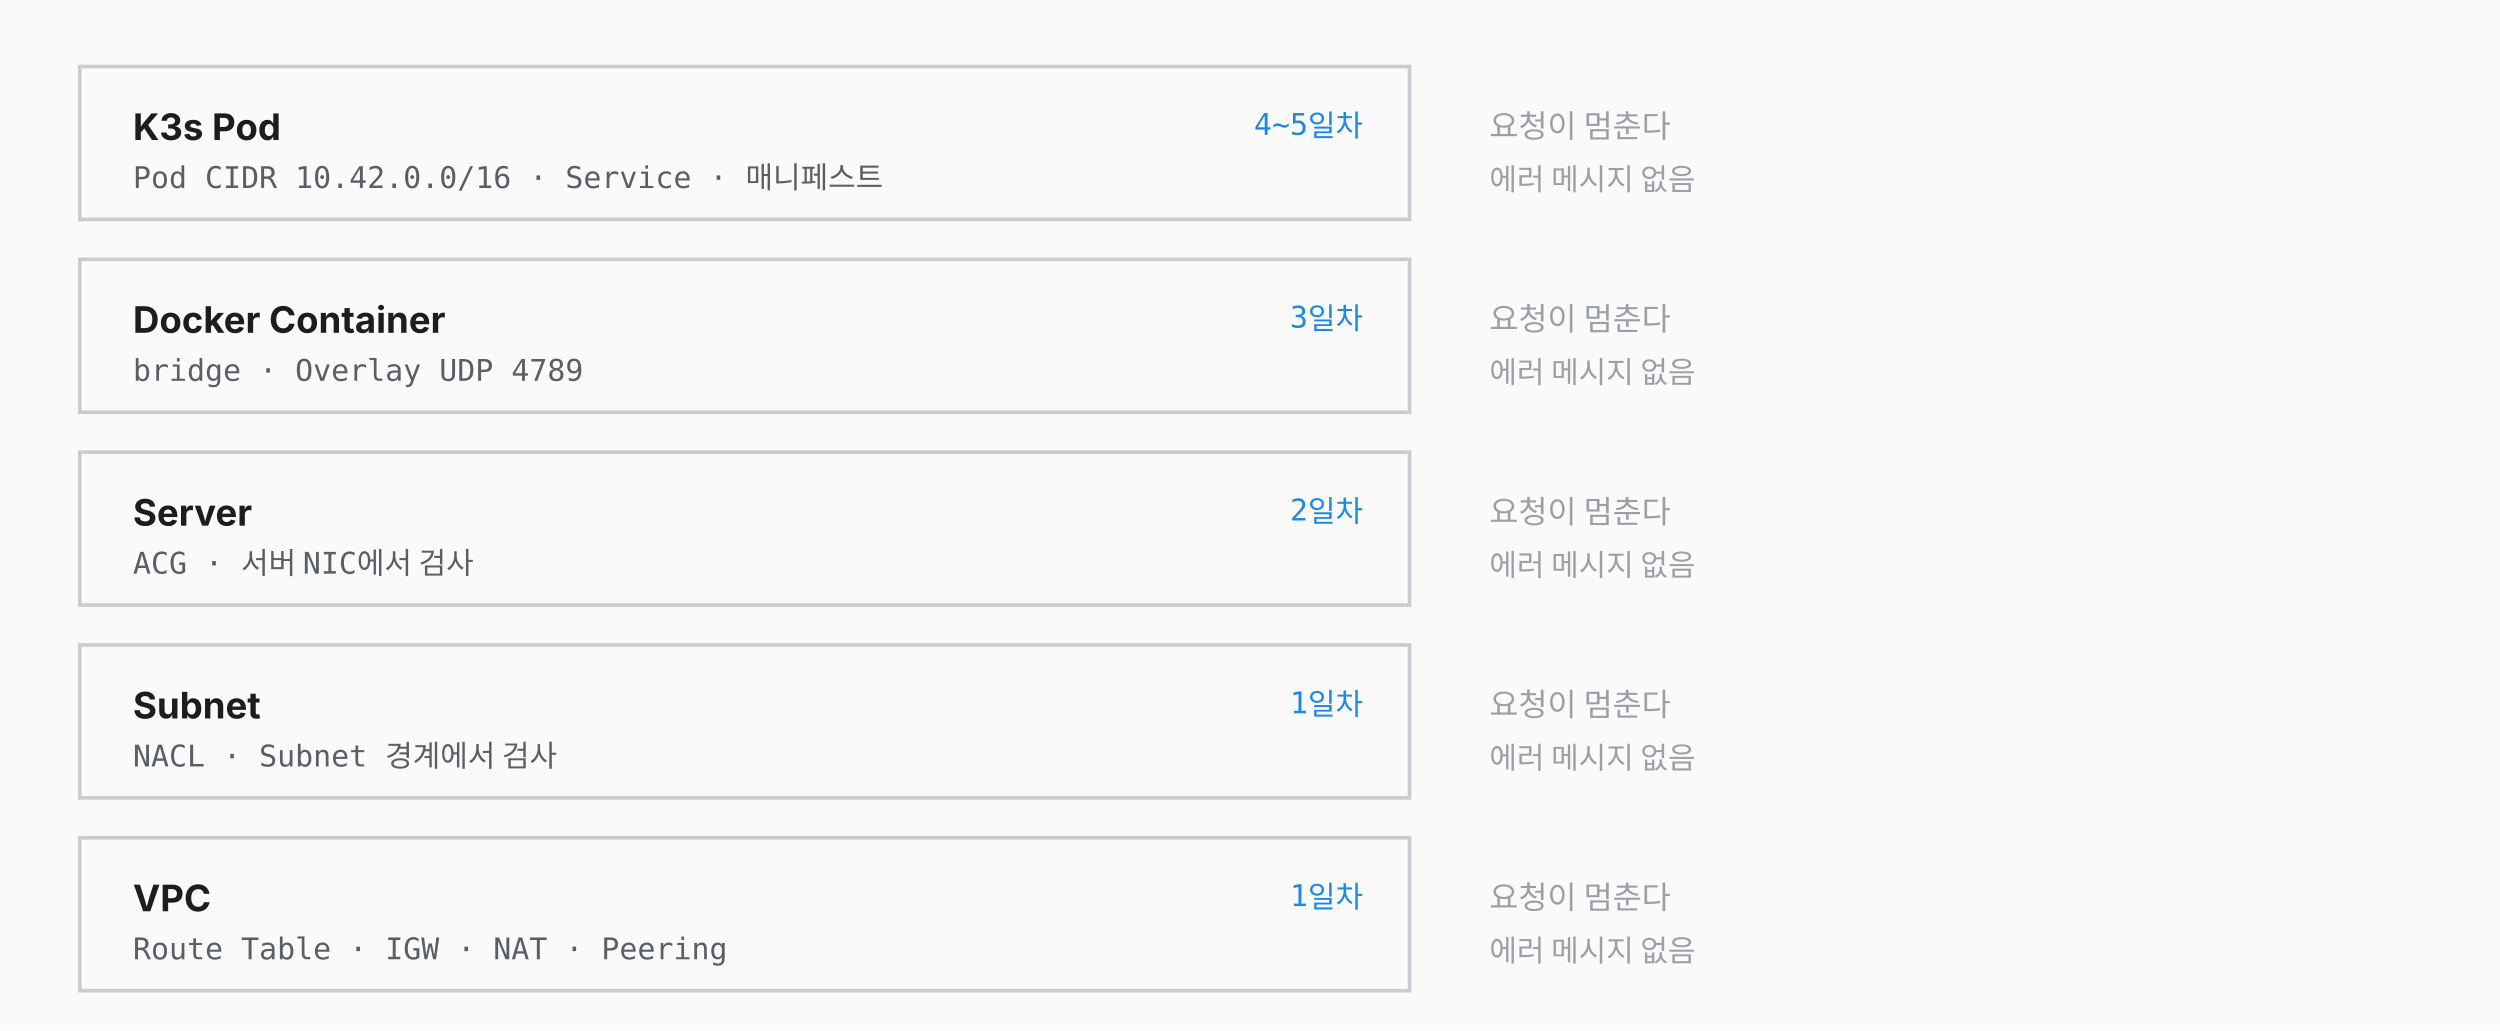
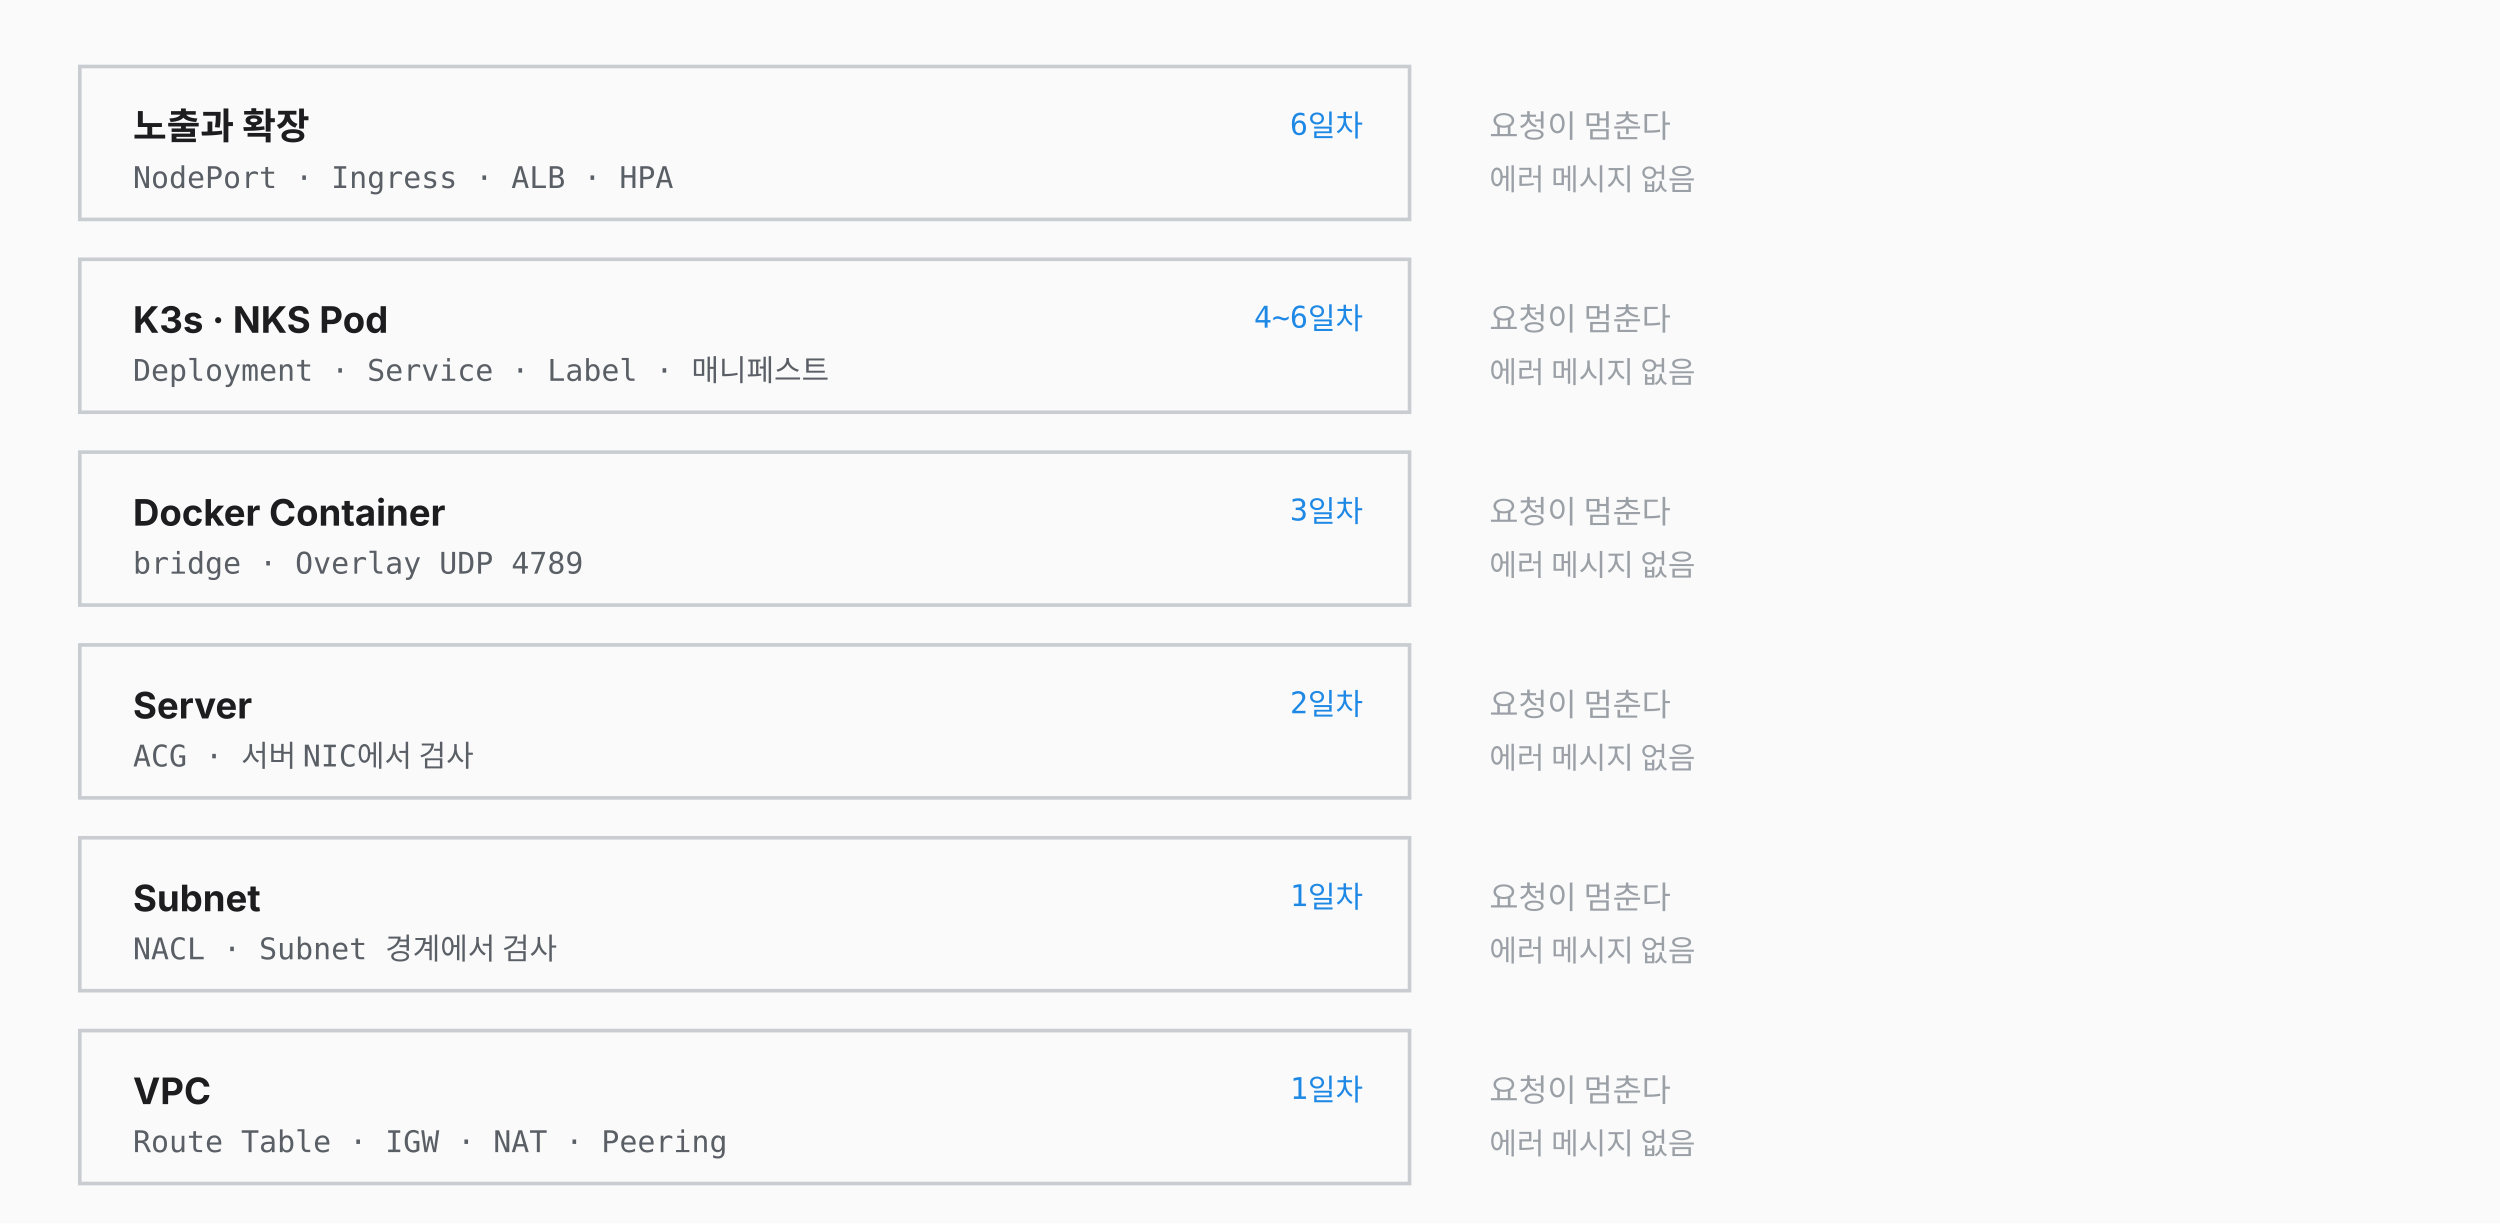
- <svg xmlns="http://www.w3.org/2000/svg" width="752" height="310" viewBox="0 66 752 310">
+ <svg xmlns="http://www.w3.org/2000/svg" width="752" height="368" viewBox="0 66 752 368">
  <defs>
    <marker id="ah" viewBox="0 0 10 10" refX="9" refY="5" markerWidth="7" markerHeight="7" orient="auto-start-reverse">
      <path d="M 0 0 L 10 5 L 0 10 z" fill="#1D1D1F" />
    </marker>
  </defs>
-   <rect x="0" y="66" width="752" height="310" fill="#FAFAFA" />
+   <rect x="0" y="66" width="752" height="368" fill="#FAFAFA" />
  <text x="24" y="30" font-family="Pretendard, -apple-system, BlinkMacSystemFont, 'Segoe UI', sans-serif" font-size="17" fill="#1D1D1F" font-weight="700" text-anchor="start" opacity="1" dominant-baseline="middle">증상</text>
  <text x="24" y="52" font-family="Pretendard, -apple-system, BlinkMacSystemFont, 'Segoe UI', sans-serif" font-size="11" fill="#5A5F66" font-weight="400" text-anchor="start" opacity="1" dominant-baseline="middle">어느 층에서 막혀도 요청이 그냥 멈춘다</text>
  <rect x="24" y="86" width="400" height="46" rx="0" fill="none" stroke="#C9CDD2" stroke-width="1.1" />
-   <text x="40" y="104" font-family="Pretendard, -apple-system, BlinkMacSystemFont, 'Segoe UI', sans-serif" font-size="11" fill="#1D1D1F" font-weight="700" text-anchor="start" opacity="1" dominant-baseline="middle">K3s Pod</text>
-   <text x="40" y="120" font-family="ui-monospace, SFMono-Regular, Menlo, Consolas, monospace" font-size="9" fill="#5A5F66" font-weight="400" text-anchor="start" opacity="1" dominant-baseline="middle">Pod CIDR 10.42.0.0/16 · Service · 매니페스트</text>
-   <text x="410" y="104" font-family="ui-monospace, SFMono-Regular, Menlo, Consolas, monospace" font-size="9" fill="#1E88E5" font-weight="400" text-anchor="end" opacity="1" dominant-baseline="middle">4~5일차</text>
+   <text x="40" y="104" font-family="Pretendard, -apple-system, BlinkMacSystemFont, 'Segoe UI', sans-serif" font-size="11" fill="#1D1D1F" font-weight="700" text-anchor="start" opacity="1" dominant-baseline="middle">노출과 확장</text>
+   <text x="40" y="120" font-family="ui-monospace, SFMono-Regular, Menlo, Consolas, monospace" font-size="9" fill="#5A5F66" font-weight="400" text-anchor="start" opacity="1" dominant-baseline="middle">NodePort · Ingress · ALB · HPA</text>
+   <text x="410" y="104" font-family="ui-monospace, SFMono-Regular, Menlo, Consolas, monospace" font-size="9" fill="#1E88E5" font-weight="400" text-anchor="end" opacity="1" dominant-baseline="middle">6일차</text>
  <text x="448" y="104" font-family="Pretendard, -apple-system, BlinkMacSystemFont, 'Segoe UI', sans-serif" font-size="9.5" fill="#9AA0A6" font-weight="400" text-anchor="start" opacity="1" dominant-baseline="middle">요청이 멈춘다</text>
  <text x="448" y="120" font-family="ui-monospace, SFMono-Regular, Menlo, Consolas, monospace" font-size="9" fill="#9AA0A6" font-weight="400" text-anchor="start" opacity="1" dominant-baseline="middle">에러 메시지 없음</text>
  <rect x="24" y="144" width="400" height="46" rx="0" fill="none" stroke="#C9CDD2" stroke-width="1.1" />
-   <text x="40" y="162" font-family="Pretendard, -apple-system, BlinkMacSystemFont, 'Segoe UI', sans-serif" font-size="11" fill="#1D1D1F" font-weight="700" text-anchor="start" opacity="1" dominant-baseline="middle">Docker Container</text>
-   <text x="40" y="178" font-family="ui-monospace, SFMono-Regular, Menlo, Consolas, monospace" font-size="9" fill="#5A5F66" font-weight="400" text-anchor="start" opacity="1" dominant-baseline="middle">bridge · Overlay UDP 4789</text>
-   <text x="410" y="162" font-family="ui-monospace, SFMono-Regular, Menlo, Consolas, monospace" font-size="9" fill="#1E88E5" font-weight="400" text-anchor="end" opacity="1" dominant-baseline="middle">3일차</text>
+   <text x="40" y="162" font-family="Pretendard, -apple-system, BlinkMacSystemFont, 'Segoe UI', sans-serif" font-size="11" fill="#1D1D1F" font-weight="700" text-anchor="start" opacity="1" dominant-baseline="middle">K3s · NKS Pod</text>
+   <text x="40" y="178" font-family="ui-monospace, SFMono-Regular, Menlo, Consolas, monospace" font-size="9" fill="#5A5F66" font-weight="400" text-anchor="start" opacity="1" dominant-baseline="middle">Deployment · Service · Label · 매니페스트</text>
+   <text x="410" y="162" font-family="ui-monospace, SFMono-Regular, Menlo, Consolas, monospace" font-size="9" fill="#1E88E5" font-weight="400" text-anchor="end" opacity="1" dominant-baseline="middle">4~6일차</text>
  <text x="448" y="162" font-family="Pretendard, -apple-system, BlinkMacSystemFont, 'Segoe UI', sans-serif" font-size="9.5" fill="#9AA0A6" font-weight="400" text-anchor="start" opacity="1" dominant-baseline="middle">요청이 멈춘다</text>
  <text x="448" y="178" font-family="ui-monospace, SFMono-Regular, Menlo, Consolas, monospace" font-size="9" fill="#9AA0A6" font-weight="400" text-anchor="start" opacity="1" dominant-baseline="middle">에러 메시지 없음</text>
  <rect x="24" y="202" width="400" height="46" rx="0" fill="none" stroke="#C9CDD2" stroke-width="1.1" />
-   <text x="40" y="220" font-family="Pretendard, -apple-system, BlinkMacSystemFont, 'Segoe UI', sans-serif" font-size="11" fill="#1D1D1F" font-weight="700" text-anchor="start" opacity="1" dominant-baseline="middle">Server</text>
-   <text x="40" y="236" font-family="ui-monospace, SFMono-Regular, Menlo, Consolas, monospace" font-size="9" fill="#5A5F66" font-weight="400" text-anchor="start" opacity="1" dominant-baseline="middle">ACG · 서버 NIC에서 검사</text>
-   <text x="410" y="220" font-family="ui-monospace, SFMono-Regular, Menlo, Consolas, monospace" font-size="9" fill="#1E88E5" font-weight="400" text-anchor="end" opacity="1" dominant-baseline="middle">2일차</text>
+   <text x="40" y="220" font-family="Pretendard, -apple-system, BlinkMacSystemFont, 'Segoe UI', sans-serif" font-size="11" fill="#1D1D1F" font-weight="700" text-anchor="start" opacity="1" dominant-baseline="middle">Docker Container</text>
+   <text x="40" y="236" font-family="ui-monospace, SFMono-Regular, Menlo, Consolas, monospace" font-size="9" fill="#5A5F66" font-weight="400" text-anchor="start" opacity="1" dominant-baseline="middle">bridge · Overlay UDP 4789</text>
+   <text x="410" y="220" font-family="ui-monospace, SFMono-Regular, Menlo, Consolas, monospace" font-size="9" fill="#1E88E5" font-weight="400" text-anchor="end" opacity="1" dominant-baseline="middle">3일차</text>
  <text x="448" y="220" font-family="Pretendard, -apple-system, BlinkMacSystemFont, 'Segoe UI', sans-serif" font-size="9.5" fill="#9AA0A6" font-weight="400" text-anchor="start" opacity="1" dominant-baseline="middle">요청이 멈춘다</text>
  <text x="448" y="236" font-family="ui-monospace, SFMono-Regular, Menlo, Consolas, monospace" font-size="9" fill="#9AA0A6" font-weight="400" text-anchor="start" opacity="1" dominant-baseline="middle">에러 메시지 없음</text>
  <rect x="24" y="260" width="400" height="46" rx="0" fill="none" stroke="#C9CDD2" stroke-width="1.1" />
-   <text x="40" y="278" font-family="Pretendard, -apple-system, BlinkMacSystemFont, 'Segoe UI', sans-serif" font-size="11" fill="#1D1D1F" font-weight="700" text-anchor="start" opacity="1" dominant-baseline="middle">Subnet</text>
-   <text x="40" y="294" font-family="ui-monospace, SFMono-Regular, Menlo, Consolas, monospace" font-size="9" fill="#5A5F66" font-weight="400" text-anchor="start" opacity="1" dominant-baseline="middle">NACL · Subnet 경계에서 검사</text>
-   <text x="410" y="278" font-family="ui-monospace, SFMono-Regular, Menlo, Consolas, monospace" font-size="9" fill="#1E88E5" font-weight="400" text-anchor="end" opacity="1" dominant-baseline="middle">1일차</text>
+   <text x="40" y="278" font-family="Pretendard, -apple-system, BlinkMacSystemFont, 'Segoe UI', sans-serif" font-size="11" fill="#1D1D1F" font-weight="700" text-anchor="start" opacity="1" dominant-baseline="middle">Server</text>
+   <text x="40" y="294" font-family="ui-monospace, SFMono-Regular, Menlo, Consolas, monospace" font-size="9" fill="#5A5F66" font-weight="400" text-anchor="start" opacity="1" dominant-baseline="middle">ACG · 서버 NIC에서 검사</text>
+   <text x="410" y="278" font-family="ui-monospace, SFMono-Regular, Menlo, Consolas, monospace" font-size="9" fill="#1E88E5" font-weight="400" text-anchor="end" opacity="1" dominant-baseline="middle">2일차</text>
  <text x="448" y="278" font-family="Pretendard, -apple-system, BlinkMacSystemFont, 'Segoe UI', sans-serif" font-size="9.5" fill="#9AA0A6" font-weight="400" text-anchor="start" opacity="1" dominant-baseline="middle">요청이 멈춘다</text>
  <text x="448" y="294" font-family="ui-monospace, SFMono-Regular, Menlo, Consolas, monospace" font-size="9" fill="#9AA0A6" font-weight="400" text-anchor="start" opacity="1" dominant-baseline="middle">에러 메시지 없음</text>
  <rect x="24" y="318" width="400" height="46" rx="0" fill="none" stroke="#C9CDD2" stroke-width="1.1" />
-   <text x="40" y="336" font-family="Pretendard, -apple-system, BlinkMacSystemFont, 'Segoe UI', sans-serif" font-size="11" fill="#1D1D1F" font-weight="700" text-anchor="start" opacity="1" dominant-baseline="middle">VPC</text>
-   <text x="40" y="352" font-family="ui-monospace, SFMono-Regular, Menlo, Consolas, monospace" font-size="9" fill="#5A5F66" font-weight="400" text-anchor="start" opacity="1" dominant-baseline="middle">Route Table · IGW · NAT · Peering</text>
+   <text x="40" y="336" font-family="Pretendard, -apple-system, BlinkMacSystemFont, 'Segoe UI', sans-serif" font-size="11" fill="#1D1D1F" font-weight="700" text-anchor="start" opacity="1" dominant-baseline="middle">Subnet</text>
+   <text x="40" y="352" font-family="ui-monospace, SFMono-Regular, Menlo, Consolas, monospace" font-size="9" fill="#5A5F66" font-weight="400" text-anchor="start" opacity="1" dominant-baseline="middle">NACL · Subnet 경계에서 검사</text>
  <text x="410" y="336" font-family="ui-monospace, SFMono-Regular, Menlo, Consolas, monospace" font-size="9" fill="#1E88E5" font-weight="400" text-anchor="end" opacity="1" dominant-baseline="middle">1일차</text>
  <text x="448" y="336" font-family="Pretendard, -apple-system, BlinkMacSystemFont, 'Segoe UI', sans-serif" font-size="9.5" fill="#9AA0A6" font-weight="400" text-anchor="start" opacity="1" dominant-baseline="middle">요청이 멈춘다</text>
  <text x="448" y="352" font-family="ui-monospace, SFMono-Regular, Menlo, Consolas, monospace" font-size="9" fill="#9AA0A6" font-weight="400" text-anchor="start" opacity="1" dominant-baseline="middle">에러 메시지 없음</text>
-   <text x="24" y="390" font-family="Pretendard, -apple-system, BlinkMacSystemFont, 'Segoe UI', sans-serif" font-size="9.5" fill="#5A5F66" font-weight="400" text-anchor="start" opacity="1" dominant-baseline="middle">· 어느 층이 비었는지는 증상으로 구분되지 않는다</text>
+   <rect x="24" y="376" width="400" height="46" rx="0" fill="none" stroke="#C9CDD2" stroke-width="1.1" />
+   <text x="40" y="394" font-family="Pretendard, -apple-system, BlinkMacSystemFont, 'Segoe UI', sans-serif" font-size="11" fill="#1D1D1F" font-weight="700" text-anchor="start" opacity="1" dominant-baseline="middle">VPC</text>
+   <text x="40" y="410" font-family="ui-monospace, SFMono-Regular, Menlo, Consolas, monospace" font-size="9" fill="#5A5F66" font-weight="400" text-anchor="start" opacity="1" dominant-baseline="middle">Route Table · IGW · NAT · Peering</text>
+   <text x="410" y="394" font-family="ui-monospace, SFMono-Regular, Menlo, Consolas, monospace" font-size="9" fill="#1E88E5" font-weight="400" text-anchor="end" opacity="1" dominant-baseline="middle">1일차</text>
+   <text x="448" y="394" font-family="Pretendard, -apple-system, BlinkMacSystemFont, 'Segoe UI', sans-serif" font-size="9.5" fill="#9AA0A6" font-weight="400" text-anchor="start" opacity="1" dominant-baseline="middle">요청이 멈춘다</text>
+   <text x="448" y="410" font-family="ui-monospace, SFMono-Regular, Menlo, Consolas, monospace" font-size="9" fill="#9AA0A6" font-weight="400" text-anchor="start" opacity="1" dominant-baseline="middle">에러 메시지 없음</text>
+   <text x="24" y="448" font-family="Pretendard, -apple-system, BlinkMacSystemFont, 'Segoe UI', sans-serif" font-size="9.5" fill="#5A5F66" font-weight="400" text-anchor="start" opacity="1" dominant-baseline="middle">· 어느 층이 비었는지는 증상으로 구분되지 않는다</text>
</svg>
